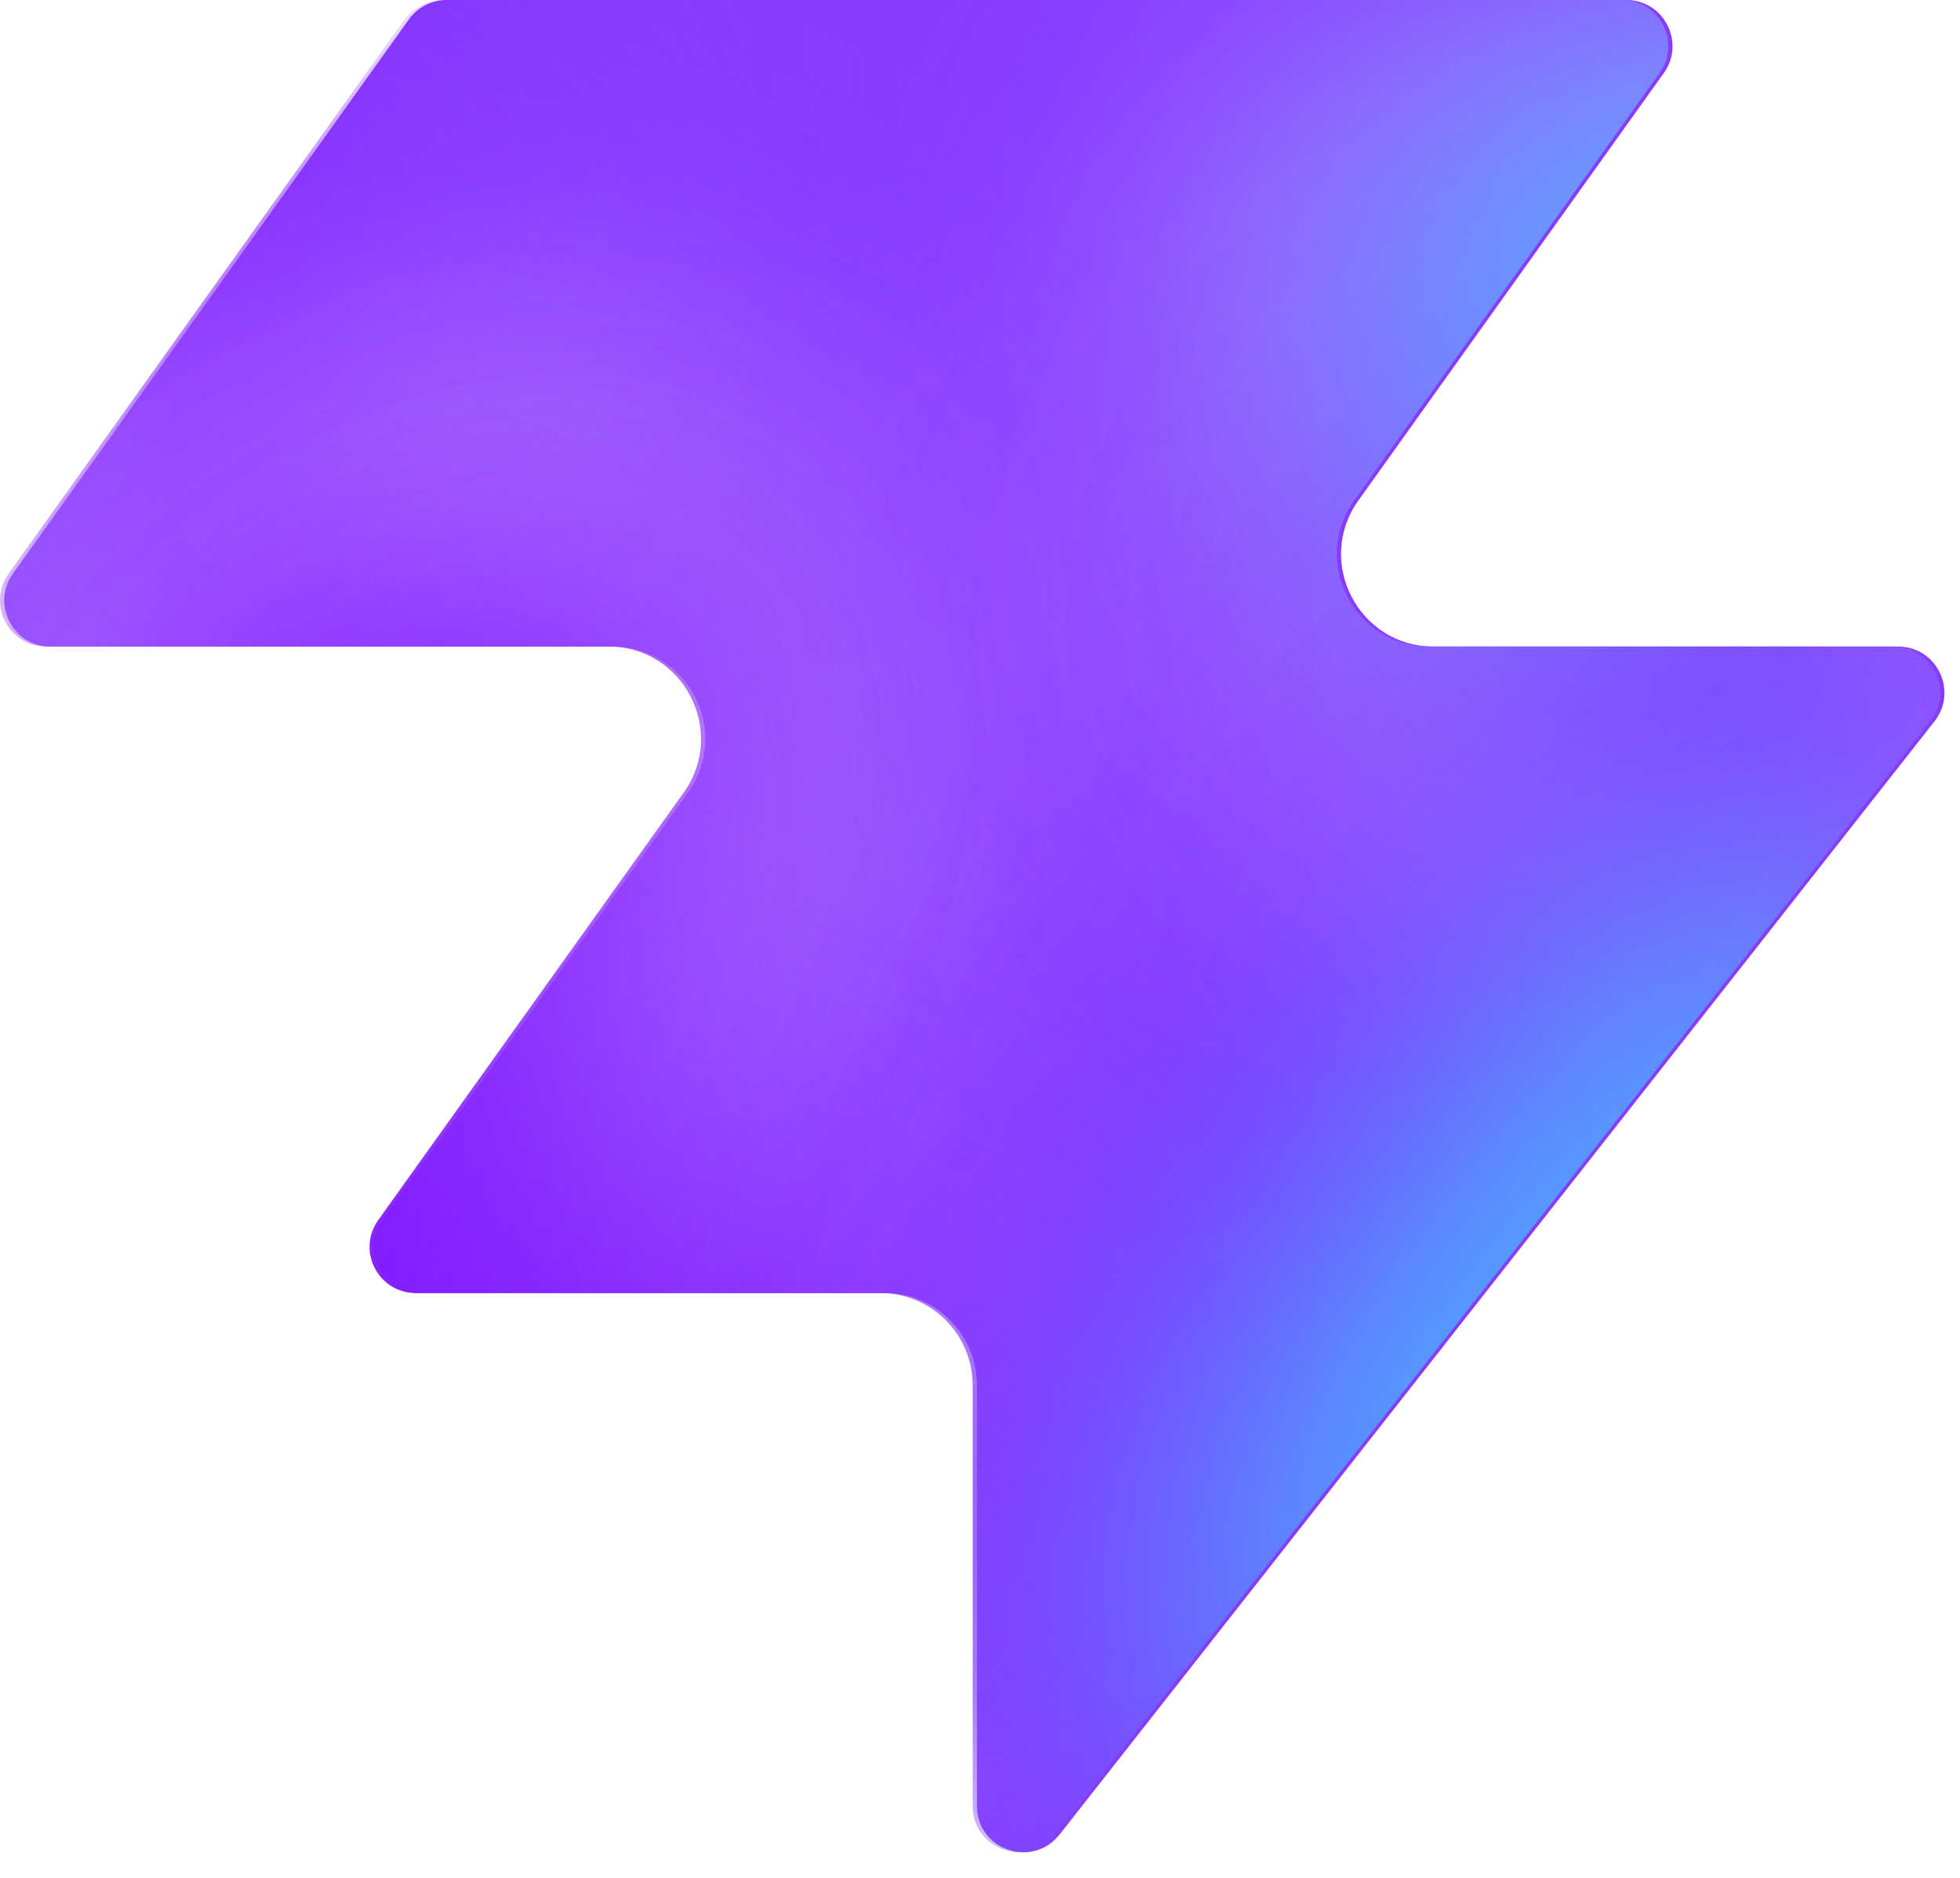
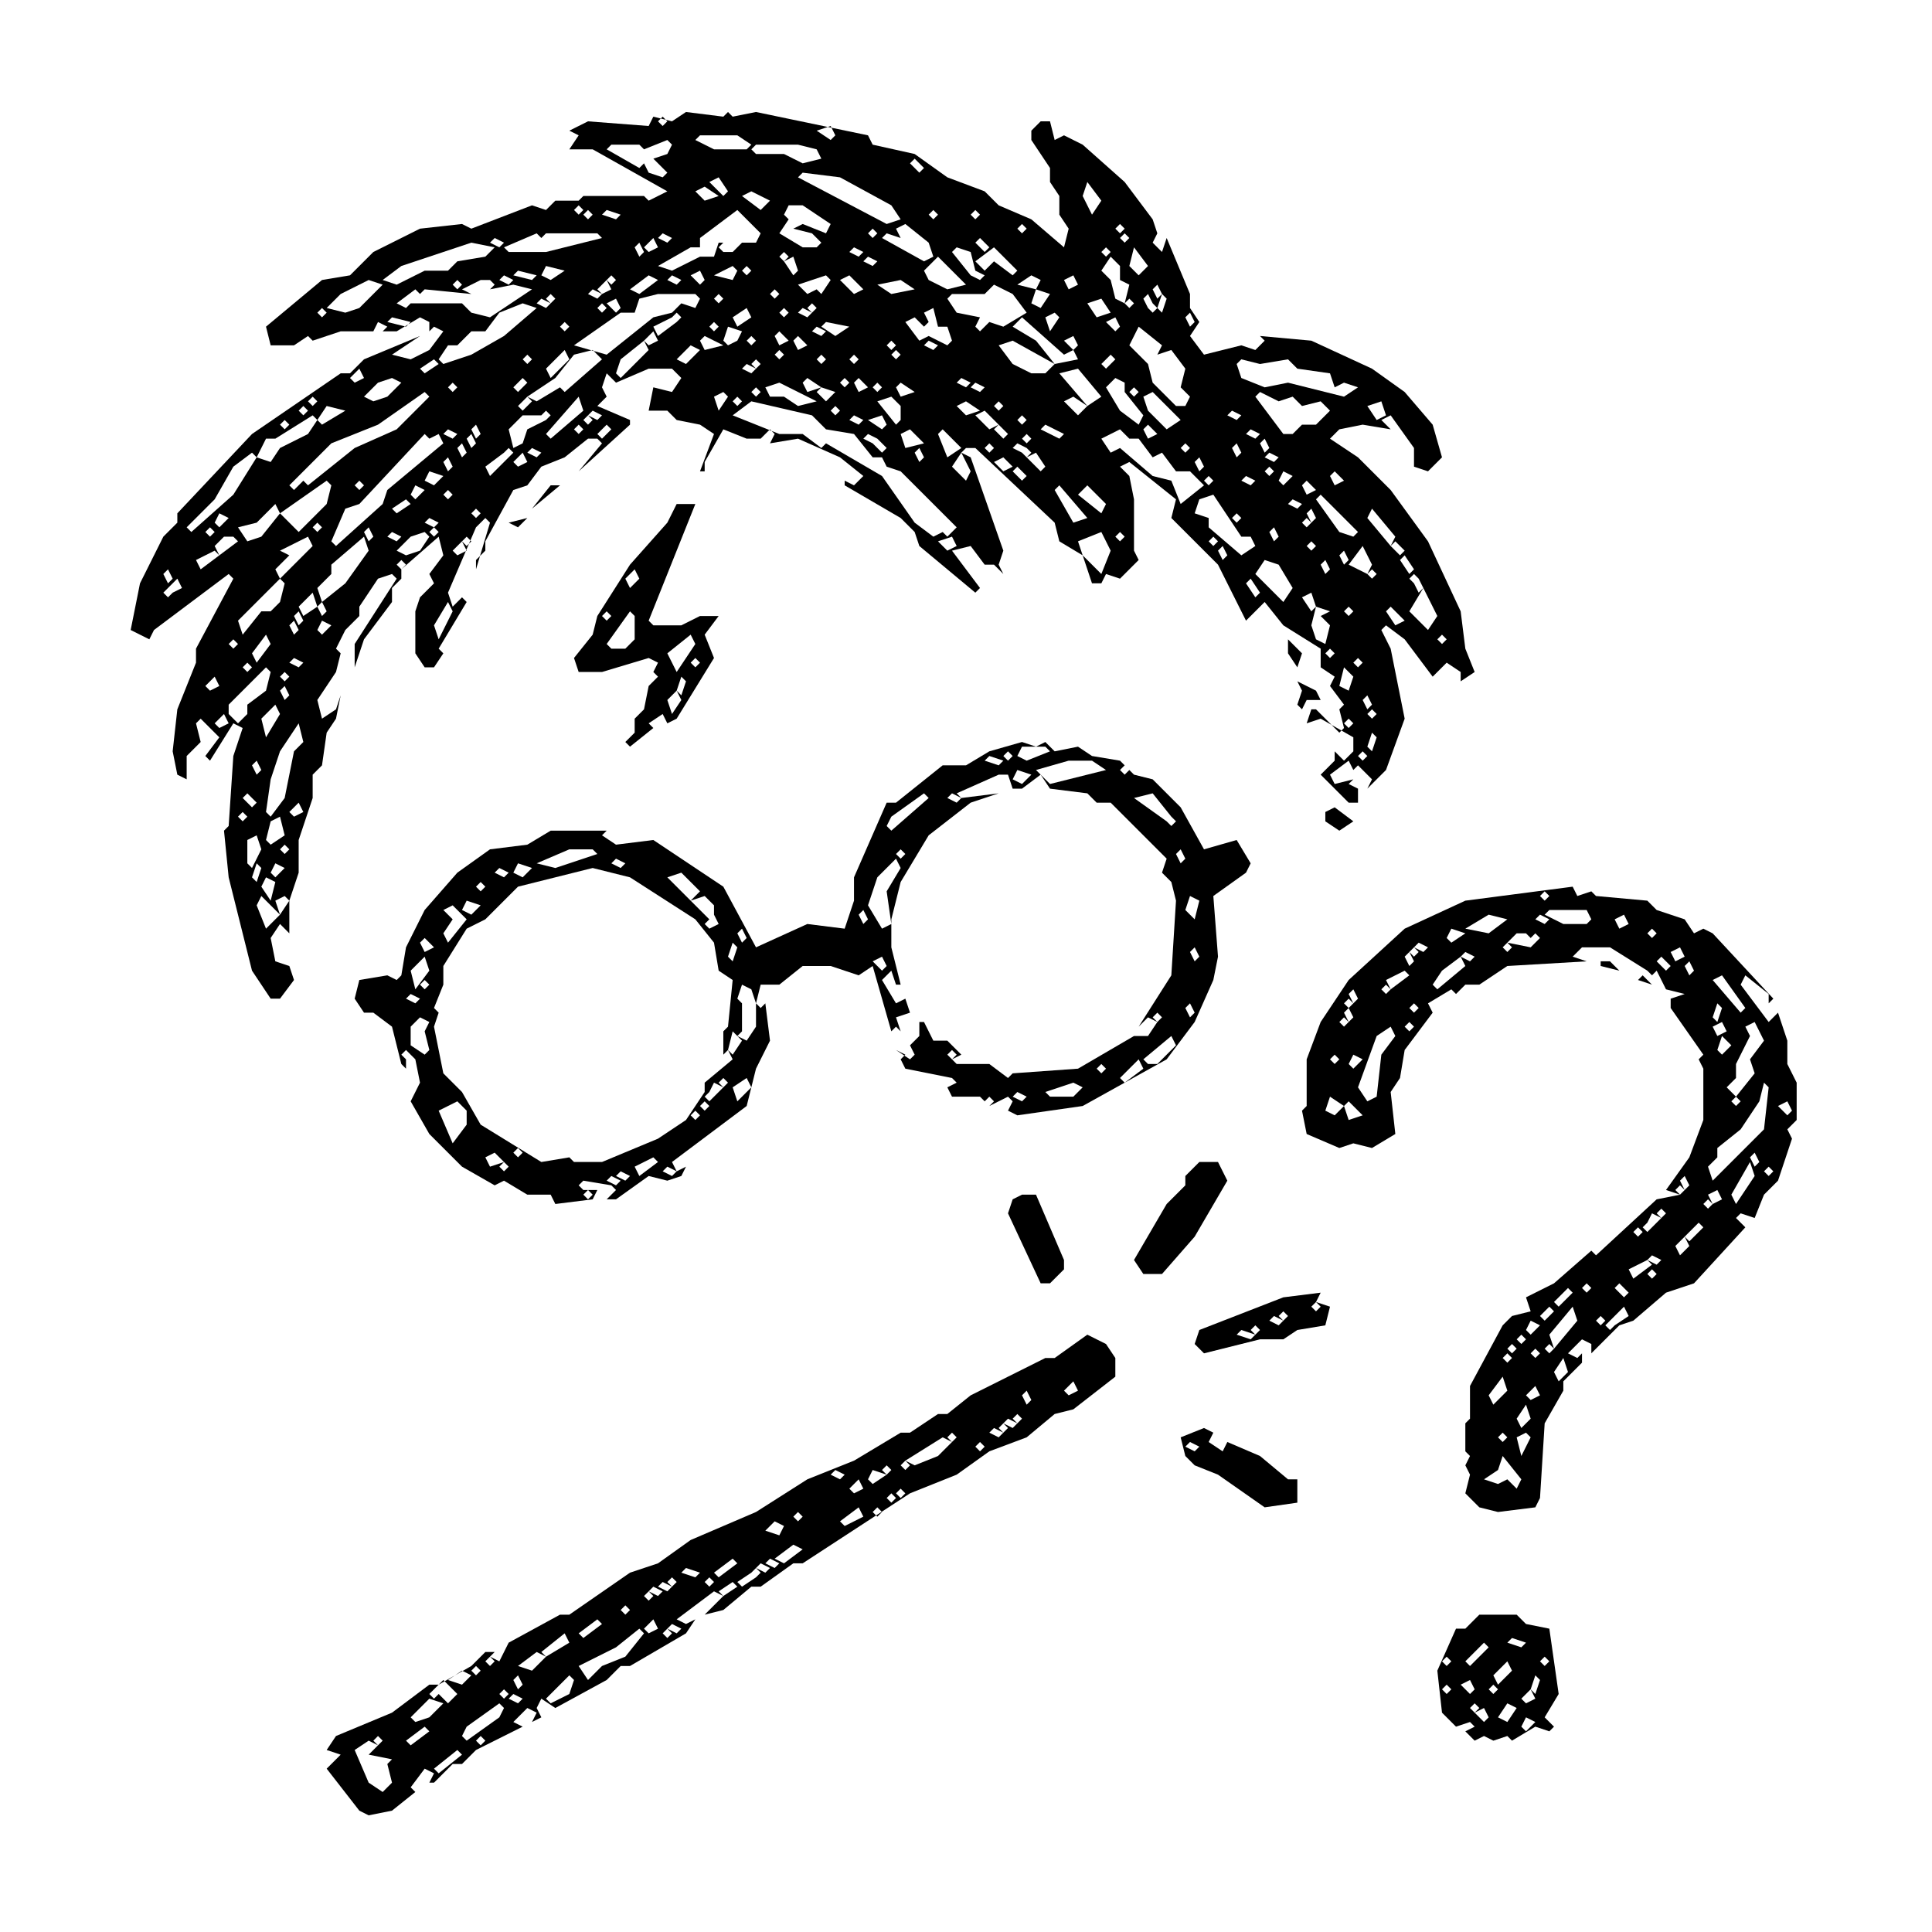
- <svg xmlns="http://www.w3.org/2000/svg" width="48" height="46" fill="none" viewBox="0 0 48 46">
-   <path fill="#863bff" d="M25.946 44.938c-.664.845-2.021.375-2.021-.698V33.937a2.26 2.26 0 0 0-2.262-2.262H10.287c-.92 0-1.456-1.04-.92-1.788l7.48-10.471c1.07-1.497 0-3.578-1.842-3.578H1.237c-.92 0-1.456-1.04-.92-1.788L10.013.474c.214-.297.556-.474.92-.474h28.894c.92 0 1.456 1.04.92 1.788l-7.48 10.471c-1.07 1.498 0 3.579 1.842 3.579h11.377c.943 0 1.473 1.088.89 1.83L25.947 44.94z" style="fill:#863bff;fill:color(display-p3 .525 .23 1);fill-opacity:1" />
-   <mask id="a" width="48" height="46" x="0" y="0" maskUnits="userSpaceOnUse" style="mask-type:alpha">
-     <path fill="#000" d="M25.842 44.938c-.664.844-2.021.375-2.021-.698V33.937a2.26 2.26 0 0 0-2.262-2.262H10.183c-.92 0-1.456-1.04-.92-1.788l7.48-10.471c1.07-1.498 0-3.579-1.842-3.579H1.133c-.92 0-1.456-1.04-.92-1.787L9.91.473c.214-.297.556-.474.92-.474h28.894c.92 0 1.456 1.04.92 1.788l-7.48 10.471c-1.07 1.498 0 3.578 1.842 3.578h11.377c.943 0 1.473 1.088.89 1.832L25.843 44.94z" style="fill:#000;fill-opacity:1" />
-   </mask>
-   <g mask="url(#a)">
-     <g filter="url(#b)">
-       <ellipse cx="5.508" cy="14.704" fill="#ede6ff" rx="5.508" ry="14.704" style="fill:#ede6ff;fill:color(display-p3 .927 .903 1);fill-opacity:1" transform="matrix(.00324 1 1 -.00324 -4.47 31.516)" />
-     </g>
-     <g filter="url(#c)">
-       <ellipse cx="10.399" cy="29.851" fill="#ede6ff" rx="10.399" ry="29.851" style="fill:#ede6ff;fill:color(display-p3 .927 .903 1);fill-opacity:1" transform="matrix(.00324 1 1 -.00324 -39.328 7.883)" />
-     </g>
-     <g filter="url(#d)">
-       <ellipse cx="5.508" cy="30.487" fill="#7e14ff" rx="5.508" ry="30.487" style="fill:#7e14ff;fill:color(display-p3 .492 .077 1);fill-opacity:1" transform="rotate(89.814 -25.913 -14.639)scale(1 -1)" />
-     </g>
-     <g filter="url(#e)">
-       <ellipse cx="5.508" cy="30.599" fill="#7e14ff" rx="5.508" ry="30.599" style="fill:#7e14ff;fill:color(display-p3 .492 .077 1);fill-opacity:1" transform="rotate(89.814 -32.644 -3.334)scale(1 -1)" />
-     </g>
-     <g filter="url(#f)">
-       <ellipse cx="5.508" cy="30.599" fill="#7e14ff" rx="5.508" ry="30.599" style="fill:#7e14ff;fill:color(display-p3 .492 .077 1);fill-opacity:1" transform="matrix(.00324 1 1 -.00324 -34.34 30.47)" />
-     </g>
-     <g filter="url(#g)">
-       <ellipse cx="14.072" cy="22.078" fill="#ede6ff" rx="14.072" ry="22.078" style="fill:#ede6ff;fill:color(display-p3 .927 .903 1);fill-opacity:1" transform="rotate(93.35 24.506 48.493)scale(-1 1)" />
-     </g>
-     <g filter="url(#h)">
-       <ellipse cx="3.47" cy="21.501" fill="#7e14ff" rx="3.47" ry="21.501" style="fill:#7e14ff;fill:color(display-p3 .492 .077 1);fill-opacity:1" transform="rotate(89.009 28.708 47.59)scale(-1 1)" />
-     </g>
-     <g filter="url(#i)">
-       <ellipse cx="3.47" cy="21.501" fill="#7e14ff" rx="3.47" ry="21.501" style="fill:#7e14ff;fill:color(display-p3 .492 .077 1);fill-opacity:1" transform="rotate(89.009 28.708 47.59)scale(-1 1)" />
-     </g>
-     <g filter="url(#j)">
-       <ellipse cx=".387" cy="8.972" fill="#7e14ff" rx="4.407" ry="29.108" style="fill:#7e14ff;fill:color(display-p3 .492 .077 1);fill-opacity:1" transform="rotate(39.51 .387 8.972)" />
-     </g>
-     <g filter="url(#k)">
-       <ellipse cx="47.523" cy="-6.092" fill="#7e14ff" rx="4.407" ry="29.108" style="fill:#7e14ff;fill:color(display-p3 .492 .077 1);fill-opacity:1" transform="rotate(37.892 47.523 -6.092)" />
-     </g>
-     <g filter="url(#l)">
-       <ellipse cx="41.412" cy="6.333" fill="#47bfff" rx="5.971" ry="9.665" style="fill:#47bfff;fill:color(display-p3 .28 .748 1);fill-opacity:1" transform="rotate(37.892 41.412 6.333)" />
-     </g>
-     <g filter="url(#m)">
-       <ellipse cx="-1.879" cy="38.332" fill="#7e14ff" rx="4.407" ry="29.108" style="fill:#7e14ff;fill:color(display-p3 .492 .077 1);fill-opacity:1" transform="rotate(37.892 -1.88 38.332)" />
-     </g>
-     <g filter="url(#n)">
-       <ellipse cx="-1.879" cy="38.332" fill="#7e14ff" rx="4.407" ry="29.108" style="fill:#7e14ff;fill:color(display-p3 .492 .077 1);fill-opacity:1" transform="rotate(37.892 -1.88 38.332)" />
-     </g>
-     <g filter="url(#o)">
-       <ellipse cx="35.651" cy="29.907" fill="#7e14ff" rx="4.407" ry="29.108" style="fill:#7e14ff;fill:color(display-p3 .492 .077 1);fill-opacity:1" transform="rotate(37.892 35.651 29.907)" />
-     </g>
-     <g filter="url(#p)">
-       <ellipse cx="38.418" cy="32.4" fill="#47bfff" rx="5.971" ry="15.297" style="fill:#47bfff;fill:color(display-p3 .28 .748 1);fill-opacity:1" transform="rotate(37.892 38.418 32.4)" />
-     </g>
-   </g>
-   <defs>
-     <filter id="b" width="60.045" height="41.654" x="-19.77" y="16.149" color-interpolation-filters="sRGB" filterUnits="userSpaceOnUse">
-       <feFlood flood-opacity="0" result="BackgroundImageFix" />
-       <feBlend in="SourceGraphic" in2="BackgroundImageFix" result="shape" />
-       <feGaussianBlur result="effect1_foregroundBlur_2002_17158" stdDeviation="7.659" />
-     </filter>
-     <filter id="c" width="90.34" height="51.437" x="-54.613" y="-7.533" color-interpolation-filters="sRGB" filterUnits="userSpaceOnUse">
-       <feFlood flood-opacity="0" result="BackgroundImageFix" />
-       <feBlend in="SourceGraphic" in2="BackgroundImageFix" result="shape" />
-       <feGaussianBlur result="effect1_foregroundBlur_2002_17158" stdDeviation="7.659" />
-     </filter>
-     <filter id="d" width="79.355" height="29.4" x="-49.64" y="2.03" color-interpolation-filters="sRGB" filterUnits="userSpaceOnUse">
-       <feFlood flood-opacity="0" result="BackgroundImageFix" />
-       <feBlend in="SourceGraphic" in2="BackgroundImageFix" result="shape" />
-       <feGaussianBlur result="effect1_foregroundBlur_2002_17158" stdDeviation="4.596" />
-     </filter>
-     <filter id="e" width="79.579" height="29.4" x="-45.045" y="20.029" color-interpolation-filters="sRGB" filterUnits="userSpaceOnUse">
-       <feFlood flood-opacity="0" result="BackgroundImageFix" />
-       <feBlend in="SourceGraphic" in2="BackgroundImageFix" result="shape" />
-       <feGaussianBlur result="effect1_foregroundBlur_2002_17158" stdDeviation="4.596" />
-     </filter>
-     <filter id="f" width="79.579" height="29.4" x="-43.513" y="21.178" color-interpolation-filters="sRGB" filterUnits="userSpaceOnUse">
-       <feFlood flood-opacity="0" result="BackgroundImageFix" />
-       <feBlend in="SourceGraphic" in2="BackgroundImageFix" result="shape" />
-       <feGaussianBlur result="effect1_foregroundBlur_2002_17158" stdDeviation="4.596" />
-     </filter>
-     <filter id="g" width="74.749" height="58.852" x="15.756" y="-17.901" color-interpolation-filters="sRGB" filterUnits="userSpaceOnUse">
-       <feFlood flood-opacity="0" result="BackgroundImageFix" />
-       <feBlend in="SourceGraphic" in2="BackgroundImageFix" result="shape" />
-       <feGaussianBlur result="effect1_foregroundBlur_2002_17158" stdDeviation="7.659" />
-     </filter>
-     <filter id="h" width="61.377" height="25.362" x="23.548" y="2.284" color-interpolation-filters="sRGB" filterUnits="userSpaceOnUse">
-       <feFlood flood-opacity="0" result="BackgroundImageFix" />
-       <feBlend in="SourceGraphic" in2="BackgroundImageFix" result="shape" />
-       <feGaussianBlur result="effect1_foregroundBlur_2002_17158" stdDeviation="4.596" />
-     </filter>
-     <filter id="i" width="61.377" height="25.362" x="23.548" y="2.284" color-interpolation-filters="sRGB" filterUnits="userSpaceOnUse">
-       <feFlood flood-opacity="0" result="BackgroundImageFix" />
-       <feBlend in="SourceGraphic" in2="BackgroundImageFix" result="shape" />
-       <feGaussianBlur result="effect1_foregroundBlur_2002_17158" stdDeviation="4.596" />
-     </filter>
-     <filter id="j" width="56.045" height="63.649" x="-27.636" y="-22.853" color-interpolation-filters="sRGB" filterUnits="userSpaceOnUse">
-       <feFlood flood-opacity="0" result="BackgroundImageFix" />
-       <feBlend in="SourceGraphic" in2="BackgroundImageFix" result="shape" />
-       <feGaussianBlur result="effect1_foregroundBlur_2002_17158" stdDeviation="4.596" />
-     </filter>
-     <filter id="k" width="54.814" height="64.646" x="20.116" y="-38.415" color-interpolation-filters="sRGB" filterUnits="userSpaceOnUse">
-       <feFlood flood-opacity="0" result="BackgroundImageFix" />
-       <feBlend in="SourceGraphic" in2="BackgroundImageFix" result="shape" />
-       <feGaussianBlur result="effect1_foregroundBlur_2002_17158" stdDeviation="4.596" />
-     </filter>
-     <filter id="l" width="33.541" height="35.313" x="24.641" y="-11.323" color-interpolation-filters="sRGB" filterUnits="userSpaceOnUse">
-       <feFlood flood-opacity="0" result="BackgroundImageFix" />
-       <feBlend in="SourceGraphic" in2="BackgroundImageFix" result="shape" />
-       <feGaussianBlur result="effect1_foregroundBlur_2002_17158" stdDeviation="4.596" />
-     </filter>
-     <filter id="m" width="54.814" height="64.646" x="-29.286" y="6.009" color-interpolation-filters="sRGB" filterUnits="userSpaceOnUse">
-       <feFlood flood-opacity="0" result="BackgroundImageFix" />
-       <feBlend in="SourceGraphic" in2="BackgroundImageFix" result="shape" />
-       <feGaussianBlur result="effect1_foregroundBlur_2002_17158" stdDeviation="4.596" />
-     </filter>
-     <filter id="n" width="54.814" height="64.646" x="-29.286" y="6.009" color-interpolation-filters="sRGB" filterUnits="userSpaceOnUse">
-       <feFlood flood-opacity="0" result="BackgroundImageFix" />
-       <feBlend in="SourceGraphic" in2="BackgroundImageFix" result="shape" />
-       <feGaussianBlur result="effect1_foregroundBlur_2002_17158" stdDeviation="4.596" />
-     </filter>
-     <filter id="o" width="54.814" height="64.646" x="8.244" y="-2.416" color-interpolation-filters="sRGB" filterUnits="userSpaceOnUse">
-       <feFlood flood-opacity="0" result="BackgroundImageFix" />
-       <feBlend in="SourceGraphic" in2="BackgroundImageFix" result="shape" />
-       <feGaussianBlur result="effect1_foregroundBlur_2002_17158" stdDeviation="4.596" />
-     </filter>
-     <filter id="p" width="39.409" height="43.623" x="18.713" y="10.588" color-interpolation-filters="sRGB" filterUnits="userSpaceOnUse">
-       <feFlood flood-opacity="0" result="BackgroundImageFix" />
-       <feBlend in="SourceGraphic" in2="BackgroundImageFix" result="shape" />
-       <feGaussianBlur result="effect1_foregroundBlur_2002_17158" stdDeviation="4.596" />
-     </filter>
-   </defs>
+ <svg xmlns="http://www.w3.org/2000/svg" viewBox="0 0 406 414" width="512" height="512">
+   <path fill="currentColor" fill-rule="evenodd" d="M 308 349 304 358 305 367 308 370 311 369 312 370 310 371 312 373 314 372 316 373 319 372 320 373 325 370 328 371 329 370 327 368 330 363 328 349 323 348 321 346 313 346 310 349 Z M 322 370 323 368 325 369 323 371 Z M 312 367 314 366 315 368 314 369 Z M 317 368 319 365 321 366 319 369 Z M 311 366 312 365 313 366 312 367 Z M 324 362 325 364 323 365 322 364 Z M 315 362 316 361 317 362 316 363 Z M 305 362 306 361 307 362 306 363 Z M 309 361 311 360 312 362 311 363 Z M 325 359 326 360 325 363 324 362 Z M 319 356 320 358 317 361 316 359 Z M 326 356 327 355 328 356 327 357 Z M 310 356 311 355 312 356 311 357 Z M 305 356 306 355 307 356 306 357 Z M 311 355 312 354 313 355 312 356 Z M 312 354 313 353 314 354 313 355 Z M 313 353 314 352 315 353 314 354 Z M 319 352 320 351 323 352 322 353 Z M 249 308 250 312 252 314 257 316 267 323 274 322 274 317 272 317 266 312 259 309 258 311 255 309 256 307 254 306 Z M 250 310 251 309 253 310 252 311 Z M 235 291 233 288 229 286 222 291 220 291 204 299 199 303 197 303 191 307 189 307 179 313 169 317 158 324 144 330 137 335 131 337 118 346 116 346 105 352 103 356 101 355 102 354 100 354 97 357 90 361 88 361 80 367 68 372 66 375 69 376 66 379 73 388 75 389 80 388 85 384 84 383 87 379 89 380 88 382 89 382 93 378 95 378 98 375 108 370 106 369 109 366 111 367 110 369 112 368 111 366 112 364 115 366 126 360 129 357 131 357 143 350 145 347 143 348 141 347 149 341 151 342 147 346 151 345 157 340 159 340 166 335 168 335 191 320 201 316 208 311 216 308 222 303 226 302 235 295 Z M 94 375 95 376 90 380 89 379 Z M 75 373 77 374 75 376 80 377 79 378 80 382 78 384 75 382 72 375 Z M 98 373 99 372 100 373 99 374 Z M 76 373 77 372 78 373 77 374 Z M 87 370 88 371 84 374 83 373 Z M 103 365 104 366 103 368 96 373 95 372 96 370 Z M 91 365 88 368 85 369 84 368 88 364 Z M 105 364 106 363 108 364 107 365 Z M 103 363 104 362 105 363 104 364 Z M 88 363 89 362 90 363 89 364 Z M 91 360 94 363 92 365 89 362 Z M 118 359 119 360 118 363 114 365 113 364 Z M 106 360 107 359 108 361 107 362 Z M 92 360 95 358 97 359 95 361 Z M 97 358 98 357 99 358 98 359 Z M 100 356 101 355 102 356 101 357 Z M 113 355 110 358 107 357 111 354 Z M 117 350 118 352 113 355 112 354 Z M 138 350 139 349 140 350 139 351 Z M 134 350 130 355 125 357 122 360 120 357 128 353 133 349 Z M 139 349 140 348 142 349 141 350 Z M 136 347 137 349 135 350 134 349 Z M 124 347 125 348 121 351 120 350 Z M 129 345 130 344 131 345 130 346 Z M 134 342 135 341 136 342 135 343 Z M 135 341 136 340 138 341 137 342 Z M 153 339 154 340 151 342 150 341 Z M 137 340 138 339 140 340 139 341 Z M 147 339 148 338 149 339 148 340 Z M 139 339 140 338 141 339 140 340 Z M 157 337 158 338 155 340 154 339 Z M 157 337 158 336 159 337 158 338 Z M 142 337 143 336 146 337 145 338 Z M 158 336 159 335 161 336 160 337 Z M 160 335 161 334 163 335 162 336 Z M 153 334 154 335 150 338 149 337 Z M 168 332 164 335 162 334 166 331 Z M 160 328 162 326 164 327 163 329 Z M 166 325 167 324 168 325 167 326 Z M 183 324 184 323 185 324 184 325 Z M 180 323 181 325 177 327 176 326 Z M 186 321 187 320 188 321 187 322 Z M 188 320 189 319 190 320 189 321 Z M 180 317 181 319 179 320 178 319 Z M 182 317 183 315 186 316 183 318 Z M 174 316 175 315 177 316 176 317 Z M 185 315 186 314 187 315 186 316 Z M 189 314 190 313 191 314 190 315 Z M 205 310 206 309 207 310 206 311 Z M 200 309 197 312 192 314 190 313 198 308 Z M 199 308 200 307 201 308 200 309 Z M 208 307 209 306 211 307 210 308 Z M 210 306 211 305 212 306 211 307 Z M 211 305 212 304 214 305 213 306 Z M 213 304 214 303 215 304 214 305 Z M 215 299 216 298 217 300 216 301 Z M 226 296 227 298 225 299 224 298 Z M 281 280 278 279 279 277 271 278 253 285 252 288 254 290 266 287 271 287 274 285 280 284 Z M 261 286 262 285 265 286 264 287 Z M 264 285 265 284 266 285 265 286 Z M 268 283 269 282 271 283 270 284 Z M 270 282 271 281 272 282 271 283 Z M 277 280 278 279 279 280 278 281 Z M 215 256 213 257 212 260 219 275 221 275 224 272 224 270 218 256 Z M 257 249 253 249 250 252 250 254 246 258 239 270 241 273 245 273 252 265 259 253 Z M 339 206 339 207 343 208 341 206 Z M 333 190 310 193 297 199 285 210 279 219 276 227 276 237 275 238 276 243 283 246 286 245 290 246 295 243 294 234 296 231 297 225 303 217 302 215 307 212 308 213 310 211 313 211 319 207 336 206 333 205 335 203 341 203 349 208 347 210 350 211 349 210 351 208 353 212 357 213 354 214 354 216 361 226 360 227 361 229 361 240 358 248 353 255 356 256 351 257 338 269 337 268 329 275 323 278 324 281 320 282 318 284 311 297 311 304 310 305 310 311 311 312 310 314 311 316 310 320 313 323 317 324 325 323 326 321 327 305 331 298 331 296 335 292 335 290 334 291 332 290 335 287 337 288 337 290 343 284 346 283 353 277 359 275 370 263 368 261 369 260 372 261 374 256 377 253 380 244 379 242 381 240 381 232 379 228 379 223 377 217 375 219 369 211 370 209 375 213 375 215 376 214 363 200 361 199 359 200 357 197 351 195 349 193 338 192 337 191 334 192 Z M 318 312 322 317 321 319 319 317 317 318 314 317 317 315 Z M 323 307 324 308 322 312 321 308 Z M 317 308 318 307 319 308 318 309 Z M 323 301 324 304 322 306 321 304 Z M 325 297 326 299 324 300 323 299 Z M 318 295 319 298 316 301 315 299 Z M 331 291 332 294 330 296 329 294 Z M 318 291 319 290 320 291 319 292 Z M 324 290 325 289 326 290 325 291 Z M 327 289 328 288 329 289 328 290 Z M 319 289 320 288 321 289 320 290 Z M 321 287 322 286 323 287 322 288 Z M 340 284 341 283 342 284 341 285 Z M 323 285 324 283 326 284 324 286 Z M 338 283 339 282 340 283 339 284 Z M 326 282 327 281 328 282 327 283 Z M 344 280 345 282 342 284 341 283 Z M 333 280 334 283 329 289 328 286 Z M 327 281 328 280 329 281 328 282 Z M 329 279 330 278 331 279 330 280 Z M 330 278 331 277 332 278 331 279 Z M 343 277 344 276 345 277 344 278 Z M 331 277 332 276 333 277 332 278 Z M 342 276 343 275 344 276 343 277 Z M 335 276 336 275 337 276 336 277 Z M 349 273 350 272 351 273 350 274 Z M 349 270 350 271 346 274 345 272 Z M 349 270 350 269 352 270 351 271 Z M 357 265 358 267 356 269 355 267 Z M 357 265 358 264 359 265 358 266 Z M 358 264 359 263 360 264 359 265 Z M 346 264 347 263 348 264 347 265 Z M 359 263 360 262 361 263 360 264 Z M 348 263 349 262 350 263 349 264 Z M 349 262 350 260 352 261 350 263 Z M 351 260 352 259 353 260 352 261 Z M 361 258 362 257 363 258 362 259 Z M 362 256 364 255 365 257 363 258 Z M 355 255 356 254 357 255 356 256 Z M 356 253 357 252 358 254 357 255 Z M 374 251 375 250 376 251 375 252 Z M 371 249 372 252 368 258 367 256 Z M 371 248 372 247 373 249 372 250 Z M 377 237 379 236 380 238 379 239 Z M 284 237 285 236 288 239 285 240 Z M 367 236 368 235 369 236 368 237 Z M 280 238 281 235 284 237 282 239 Z M 374 232 375 233 374 242 363 253 362 250 364 248 364 246 369 242 373 236 Z M 285 228 286 226 288 227 286 229 Z M 281 227 282 226 283 227 282 228 Z M 364 225 365 222 367 224 365 226 Z M 294 220 295 222 292 226 291 235 289 236 287 233 291 222 Z M 372 219 374 223 371 227 372 230 368 235 366 233 368 231 368 228 371 222 370 220 Z M 363 220 365 219 366 221 364 222 Z M 297 220 298 219 299 220 298 221 Z M 283 219 284 218 285 219 284 220 Z M 284 217 285 216 286 218 285 219 Z M 364 215 365 216 364 219 363 218 Z M 298 216 299 215 300 216 299 217 Z M 284 215 285 214 286 215 285 216 Z M 285 213 286 212 287 214 286 215 Z M 292 212 293 211 294 212 293 213 Z M 363 210 365 209 370 216 369 217 Z M 348 209 349 208 350 209 349 210 Z M 297 208 298 209 294 212 293 210 Z M 357 207 358 206 359 208 358 209 Z M 352 207 353 206 354 207 353 208 Z M 351 206 352 205 353 206 352 207 Z M 309 205 310 207 304 212 303 211 305 208 Z M 309 205 310 204 312 205 311 206 Z M 297 205 298 204 299 206 298 207 Z M 354 204 356 203 357 205 355 206 Z M 298 204 299 203 300 204 299 205 Z M 318 203 319 202 320 203 319 204 Z M 299 203 300 202 302 203 301 204 Z M 324 201 325 200 326 201 325 202 Z M 319 202 321 200 323 200 325 202 324 203 Z M 349 200 350 199 351 200 350 201 Z M 306 201 307 199 310 200 307 202 Z M 342 197 344 196 345 198 343 199 Z M 325 197 326 196 328 197 327 198 Z M 310 199 315 196 319 197 315 200 Z M 327 196 328 195 336 195 337 197 336 198 331 198 Z M 326 192 327 191 328 192 327 193 Z M 282 173 280 174 280 176 283 178 286 176 Z M 264 185 261 180 254 182 249 173 243 167 239 166 236 163 230 162 227 160 222 161 220 159 218 160 215 159 208 161 203 164 198 164 188 172 186 172 179 188 179 193 177 199 169 198 158 203 151 190 136 180 128 181 125 179 126 178 114 178 109 181 101 182 94 187 87 195 83 203 82 209 81 210 79 209 73 210 72 214 74 217 76 217 80 220 82 228 83 229 83 227 84 226 85 227 86 232 84 236 88 243 95 250 102 254 104 253 109 256 114 256 115 258 123 257 124 255 121 255 120 254 121 253 127 254 128 255 126 257 128 257 135 252 139 253 142 252 143 250 141 251 140 249 156 237 158 229 161 223 160 215 159 216 158 215 159 211 163 211 168 207 174 207 180 209 183 207 187 221 188 220 189 221 188 218 191 217 190 214 188 215 185 210 187 208 188 211 189 211 187 203 187 197 189 189 195 179 204 172 210 170 202 171 201 170 210 166 212 166 213 169 215 169 219 166 221 169 229 170 231 172 234 172 246 184 245 187 247 189 248 193 247 209 240 220 242 218 244 219 242 222 239 222 227 229 213 230 212 231 208 228 201 228 200 227 202 226 199 223 196 223 194 219 193 219 193 222 191 224 192 226 191 227 188 225 190 226 189 227 190 229 200 231 201 232 199 233 200 235 206 235 208 237 212 235 213 236 212 238 214 239 228 237 246 227 252 219 256 210 257 205 256 192 263 187 Z M 121 256 122 255 123 256 122 257 Z M 126 253 127 252 129 253 128 254 Z M 128 252 129 251 131 252 130 253 Z M 138 251 139 250 141 251 140 252 Z M 103 250 104 249 105 250 104 251 Z M 136 248 137 249 133 252 132 250 Z M 100 248 102 247 104 249 101 250 Z M 106 247 107 246 108 247 107 248 Z M 144 239 145 238 146 239 145 240 Z M 146 237 147 236 148 237 147 238 Z M 94 236 96 238 96 241 93 245 90 238 Z M 207 236 208 235 209 236 208 237 Z M 213 235 214 234 216 235 215 236 Z M 147 235 148 234 149 235 148 236 Z M 228 233 226 235 221 235 220 234 226 232 Z M 148 234 149 232 151 233 149 235 Z M 156 231 157 233 154 236 153 233 Z M 150 232 151 231 152 232 151 233 Z M 231 229 232 228 233 229 232 230 Z M 240 227 241 229 237 232 236 231 Z M 199 226 200 225 201 226 200 227 Z M 82 226 83 225 84 226 83 227 Z M 247 222 248 224 244 228 242 228 241 227 Z M 153 221 155 223 153 226 152 225 Z M 86 218 88 219 87 221 88 225 87 226 84 224 84 220 Z M 243 218 244 217 245 218 244 219 Z M 250 216 251 215 252 217 251 218 Z M 83 214 84 213 86 214 85 215 Z M 155 211 157 212 158 215 158 220 156 223 154 222 155 221 155 215 154 214 Z M 86 211 87 210 88 211 87 212 Z M 183 206 185 205 186 207 185 208 Z M 87 205 88 208 85 212 84 208 Z M 251 204 252 203 253 205 252 206 Z M 153 202 154 203 153 206 152 205 Z M 86 202 87 201 89 203 87 204 Z M 154 200 155 199 156 201 155 202 Z M 149 196 150 198 148 199 147 198 Z M 180 196 181 195 182 197 181 198 Z M 93 194 96 197 92 202 91 200 93 197 91 195 Z M 95 195 96 193 99 194 97 196 Z M 251 192 253 193 252 197 250 195 Z M 144 193 147 192 149 194 149 196 148 197 Z M 98 190 99 189 100 190 99 191 Z M 139 188 142 187 146 191 144 193 Z M 123 186 131 188 145 197 149 202 150 208 153 210 152 220 151 221 151 226 152 225 153 227 147 232 147 234 143 240 137 244 125 249 119 249 118 248 112 249 99 241 95 234 91 230 89 220 90 217 89 216 91 211 91 207 96 199 100 197 107 190 Z M 102 187 103 186 105 187 104 188 Z M 106 187 107 185 110 186 108 188 Z M 188 184 189 186 186 191 187 198 185 199 182 194 184 188 Z M 127 185 128 184 130 185 129 186 Z M 248 183 249 182 250 184 249 185 Z M 188 183 189 182 190 183 189 184 Z M 111 185 118 182 123 182 124 183 115 186 Z M 246 176 247 175 248 176 247 177 Z M 239 171 243 170 247 175 246 176 Z M 199 171 200 170 202 171 201 172 Z M 194 170 195 171 187 178 186 177 187 175 Z M 213 167 214 165 217 166 215 168 Z M 236 165 237 164 238 165 237 166 Z M 218 165 225 163 230 163 233 165 221 168 Z M 207 163 208 162 211 163 210 164 Z M 211 162 212 161 213 162 212 163 Z M 214 162 215 160 220 160 221 161 216 163 Z M 274 146 275 148 274 151 275 152 276 150 279 150 278 148 Z M 272 137 272 140 274 143 275 140 Z M 109 111 105 112 107 113 104 116 Z M 145 108 141 108 139 112 131 121 124 132 123 136 119 141 120 144 125 144 135 141 137 142 136 144 137 145 135 147 134 152 132 154 132 157 130 159 131 160 136 156 135 155 138 153 139 155 141 154 149 141 147 136 150 132 146 132 142 134 136 134 135 133 Z M 141 148 142 150 140 153 139 150 Z M 142 145 143 146 142 149 141 148 Z M 144 142 145 141 146 142 145 143 Z M 144 136 145 138 141 144 139 140 Z M 131 131 132 132 132 137 130 139 127 139 126 138 Z M 125 132 126 131 127 132 126 133 Z M 132 122 133 124 131 126 130 124 Z M 116 104 114 104 110 109 Z M 303 91 297 84 290 79 277 73 266 72 267 73 265 75 262 74 254 76 251 72 253 69 251 66 251 63 246 51 245 54 243 52 244 50 243 47 237 39 228 31 224 29 222 30 221 26 219 26 217 28 217 30 221 36 221 39 223 42 223 46 225 49 224 53 217 47 210 44 207 41 199 38 192 33 183 31 182 29 158 24 153 25 152 24 151 25 143 24 140 26 136 25 135 27 122 26 118 28 120 29 118 32 123 32 139 41 135 43 134 42 121 42 120 43 115 43 113 45 110 44 97 49 95 48 86 49 76 54 71 59 65 60 53 70 54 74 59 74 62 72 63 73 69 71 76 71 77 69 79 70 78 71 81 71 86 68 88 69 88 71 89 70 91 71 88 75 84 77 80 76 86 72 74 77 71 80 69 80 50 93 34 110 34 112 31 115 26 125 24 135 28 137 29 135 45 123 46 124 38 139 38 142 34 152 33 161 34 166 36 167 36 162 39 159 38 155 39 154 43 158 40 162 41 163 46 155 48 156 46 162 45 177 44 178 45 188 50 208 54 214 56 214 59 210 58 207 55 206 54 201 56 198 58 200 58 193 60 187 60 180 63 171 63 166 65 164 66 157 68 154 69 149 68 152 65 154 64 150 68 144 69 140 68 139 70 135 73 132 73 130 77 124 80 123 81 124 72 138 72 143 74 137 80 129 80 126 82 124 82 122 90 115 91 119 88 123 89 125 86 128 85 131 85 140 87 143 89 143 91 140 90 139 96 129 95 128 93 130 92 127 98 113 100 111 101 112 98 122 98 120 100 118 100 116 106 105 109 104 112 100 117 98 122 94 124 94 125 95 120 101 131 91 131 90 124 87 126 85 125 83 126 80 128 82 135 79 140 79 142 81 140 84 136 83 135 88 139 88 141 90 146 91 149 93 146 101 147 101 147 99 151 92 156 94 159 94 161 92 162 93 161 95 167 94 176 98 181 102 179 104 177 103 177 104 189 111 192 114 193 117 205 127 206 126 200 118 204 117 207 121 209 121 211 123 210 121 211 118 204 98 202 97 203 96 205 96 222 112 223 116 228 119 230 125 232 125 233 123 236 124 240 120 239 118 239 107 238 102 236 100 238 99 248 107 247 111 257 121 263 133 267 129 271 134 279 139 279 143 282 145 281 147 284 151 283 152 284 156 283 157 278 152 277 152 276 155 279 154 286 158 286 161 284 163 282 161 282 163 279 166 285 172 287 172 287 169 285 168 286 167 282 168 281 166 285 163 286 165 287 164 290 167 289 169 293 165 297 154 294 139 292 135 293 134 297 137 303 145 306 142 309 144 309 146 312 144 310 139 309 131 302 116 294 105 287 98 281 94 283 92 288 91 294 92 292 90 294 89 299 96 299 100 302 101 305 98 Z M 57 192 58 193 56 196 55 193 Z M 52 192 56 196 53 199 51 194 Z M 53 188 55 189 54 193 52 190 Z M 54 187 55 185 57 186 55 188 Z M 51 185 52 186 51 189 50 188 Z M 56 182 57 181 58 182 57 183 Z M 51 179 52 182 50 186 49 185 49 180 Z M 56 175 57 179 54 181 53 180 54 176 Z M 47 175 48 174 49 175 48 176 Z M 60 172 61 174 59 175 58 174 Z M 49 172 50 171 51 172 50 173 Z M 48 171 49 170 50 171 49 172 Z M 50 164 51 163 52 165 51 166 Z M 287 162 288 161 289 162 288 163 Z M 290 157 291 158 290 161 289 160 Z M 60 155 61 159 59 161 57 171 54 175 53 174 54 167 56 161 Z M 284 155 285 154 286 155 285 156 Z M 44 153 45 155 43 156 42 155 Z M 289 153 290 152 291 153 290 154 Z M 55 151 56 153 53 158 52 154 Z M 288 150 289 149 290 151 289 152 Z M 56 148 57 147 58 149 57 150 Z M 42 145 43 147 41 148 40 147 Z M 56 145 57 144 58 145 57 146 Z M 284 143 286 145 285 148 283 147 Z M 53 143 54 144 53 148 49 151 49 153 47 155 45 153 45 151 Z M 48 143 49 142 50 143 49 144 Z M 286 142 287 141 288 142 287 143 Z M 58 142 59 141 61 142 60 143 Z M 280 140 281 139 282 140 281 141 Z M 45 138 46 137 47 138 46 139 Z M 304 137 305 136 306 137 305 138 Z M 53 136 54 138 51 142 50 140 Z M 64 135 65 133 67 134 65 136 Z M 58 134 59 133 60 135 59 136 Z M 59 132 60 131 61 133 60 134 Z M 293 131 294 130 297 133 295 134 Z M 284 131 285 130 286 131 285 132 Z M 278 130 281 131 279 132 281 134 280 138 278 137 277 134 Z M 92 129 93 131 90 137 89 134 Z M 64 130 65 129 66 131 65 132 Z M 275 128 277 127 278 130 277 131 Z M 63 127 64 130 61 132 60 130 Z M 301 126 304 132 302 135 298 131 Z M 31 127 32 126 33 127 32 128 Z M 299 125 300 124 301 126 300 127 Z M 263 125 264 124 266 127 265 128 Z M 56 124 57 125 56 129 54 131 52 131 48 136 47 133 Z M 34 124 35 126 33 127 32 126 Z M 298 124 299 123 300 124 299 125 Z M 289 123 290 122 291 123 290 124 Z M 31 123 32 122 33 124 32 125 Z M 279 121 280 120 281 122 280 123 Z M 267 120 270 121 273 126 271 129 265 123 Z M 81 121 82 120 83 121 82 122 Z M 296 120 297 119 299 122 298 123 Z M 283 119 284 118 285 120 284 121 Z M 42 118 43 119 39 122 38 120 Z M 295 118 296 117 297 118 296 119 Z M 288 117 290 121 289 123 285 121 Z M 257 118 258 117 259 119 258 120 Z M 294 117 295 116 296 117 295 118 Z M 276 117 277 116 278 117 277 118 Z M 95 116 96 118 94 119 93 118 Z M 255 116 256 115 257 116 256 117 Z M 197 116 200 115 201 117 199 118 Z M 95 116 96 115 97 116 96 117 Z M 74 115 75 118 70 125 65 129 64 126 67 123 67 121 Z M 62 115 63 117 56 124 55 122 58 119 56 118 Z M 46 115 47 116 43 119 42 117 44 115 Z M 235 115 236 114 237 115 236 116 Z M 232 114 234 118 232 123 228 119 227 116 Z M 88 115 86 118 83 119 81 118 84 115 87 114 Z M 79 115 80 114 82 115 81 116 Z M 268 114 269 113 270 115 269 116 Z M 88 114 89 113 90 114 89 115 Z M 74 114 75 113 76 115 75 116 Z M 40 114 41 113 42 114 41 115 Z M 63 113 64 112 65 113 64 114 Z M 275 112 276 111 277 112 276 113 Z M 87 112 88 111 90 112 89 113 Z M 260 111 261 110 262 111 261 112 Z M 42 112 43 110 45 111 43 113 Z M 290 109 295 115 294 117 289 111 Z M 276 110 277 109 278 111 277 112 Z M 97 110 98 109 99 110 98 111 Z M 55 108 56 110 52 115 49 116 47 113 51 112 Z M 272 108 273 107 275 108 274 109 Z M 83 107 84 108 81 110 80 109 Z M 278 107 279 106 287 114 286 115 283 114 Z M 253 107 256 106 262 115 264 115 265 117 262 119 255 113 255 111 252 110 Z M 91 106 92 105 93 106 92 107 Z M 229 104 233 108 232 110 227 106 Z M 222 105 223 104 229 111 226 112 Z M 84 106 85 104 87 105 85 107 Z M 275 104 276 103 278 105 276 106 Z M 72 104 73 103 74 104 73 105 Z M 66 103 67 104 66 108 60 114 56 110 Z M 262 103 263 102 265 103 264 104 Z M 254 103 255 102 256 103 255 104 Z M 281 102 282 101 284 103 282 104 Z M 270 103 271 101 273 102 271 104 Z M 214 102 215 101 216 102 215 103 Z M 87 103 88 101 91 102 89 104 Z M 267 101 268 100 269 101 268 102 Z M 213 101 214 100 215 101 214 102 Z M 252 99 253 98 254 100 253 101 Z M 209 99 211 98 213 100 211 101 Z M 91 99 92 98 93 100 92 101 Z M 267 98 268 97 270 98 269 99 Z M 216 98 218 97 220 100 219 101 Z M 202 97 204 101 203 103 200 100 Z M 108 97 109 99 107 100 106 99 Z M 104 97 105 98 101 102 100 100 Z M 50 97 51 98 46 106 37 114 36 113 42 107 46 100 Z M 215 97 216 96 217 97 216 98 Z M 192 97 193 96 194 98 193 99 Z M 109 97 110 96 112 97 111 98 Z M 104 97 105 96 106 97 105 98 Z M 260 96 261 95 262 97 261 98 Z M 249 96 250 95 251 96 250 97 Z M 213 96 214 95 216 96 215 97 Z M 207 96 208 95 209 96 208 97 Z M 184 96 185 95 186 96 185 97 Z M 94 96 95 95 96 97 95 98 Z M 266 95 267 94 268 96 267 97 Z M 183 95 184 94 185 95 184 96 Z M 215 94 216 93 217 94 216 95 Z M 181 94 182 93 184 94 183 95 Z M 96 94 97 93 98 95 97 96 Z M 90 93 91 95 79 105 78 108 68 117 67 116 70 109 73 108 87 93 88 94 Z M 263 93 264 92 266 93 265 94 Z M 232 94 236 92 238 94 240 94 243 98 245 97 248 101 251 101 254 104 249 108 247 103 243 102 236 96 234 97 Z M 221 93 222 92 224 93 223 94 Z M 210 93 211 92 212 93 211 94 Z M 197 93 198 92 202 96 199 98 Z M 189 93 191 92 194 95 190 96 Z M 124 93 125 92 126 93 125 94 Z M 91 93 92 92 94 93 93 94 Z M 241 92 242 91 244 93 242 94 Z M 219 92 220 91 222 92 221 93 Z M 209 92 210 91 211 92 210 93 Z M 125 92 126 91 127 92 126 93 Z M 119 92 120 91 121 92 120 93 Z M 97 92 98 91 99 93 98 94 Z M 56 91 57 90 58 91 57 92 Z M 214 90 215 89 216 90 215 91 Z M 182 90 185 89 186 91 185 92 Z M 178 90 179 89 181 90 180 91 Z M 121 90 122 89 123 90 122 91 Z M 112 89 113 90 109 92 108 95 106 96 105 92 108 89 Z M 64 90 62 93 56 96 54 99 51 98 53 94 55 94 63 89 Z M 259 89 260 88 262 89 261 90 Z M 205 89 207 88 210 91 208 92 Z M 122 89 123 88 125 89 124 90 Z M 112 89 113 88 114 89 113 90 Z M 174 88 175 87 176 88 175 89 Z M 64 90 66 87 70 88 65 91 Z M 60 88 61 87 62 88 61 89 Z M 289 87 292 86 293 89 291 90 Z M 209 87 210 86 211 87 210 88 Z M 201 87 203 86 206 88 203 89 Z M 153 89 157 86 170 89 173 92 179 93 183 98 185 98 186 100 189 101 201 113 199 115 198 114 196 115 192 112 185 102 173 95 172 96 168 93 163 93 Z M 107 87 108 86 109 87 108 88 Z M 224 86 226 85 229 87 227 89 Z M 184 86 187 85 189 87 189 90 188 91 Z M 153 86 154 85 155 86 154 87 Z M 120 85 121 88 114 94 113 93 Z M 108 86 109 85 110 86 109 87 Z M 62 86 63 85 64 86 63 87 Z M 265 85 266 84 270 86 273 85 275 87 279 86 281 88 278 91 275 91 273 93 271 93 Z M 241 85 243 84 249 90 246 92 242 88 Z M 151 84 152 85 150 88 149 85 Z M 88 85 81 92 72 96 62 104 61 103 59 105 58 104 67 95 77 91 87 84 Z M 238 84 239 83 240 84 239 85 Z M 171 84 172 83 175 84 173 86 Z M 157 84 158 83 159 84 158 85 Z M 204 83 205 82 207 83 206 84 Z M 188 83 189 82 192 84 189 85 Z M 183 83 184 82 185 83 184 84 Z M 160 83 163 82 171 86 167 87 164 85 161 85 Z M 106 83 107 82 108 83 107 84 Z M 92 83 93 82 94 83 93 84 Z M 235 81 237 82 237 84 241 89 240 91 236 88 233 83 Z M 201 82 202 81 204 82 203 83 Z M 179 82 180 81 182 83 180 84 Z M 176 82 177 81 178 82 177 83 Z M 168 82 169 81 172 83 169 84 Z M 107 82 108 81 109 82 108 83 Z M 82 82 79 85 76 86 74 85 77 82 80 81 Z M 223 80 227 79 232 85 229 87 Z M 73 79 74 81 72 82 71 81 Z M 155 79 156 78 158 79 157 80 Z M 261 78 262 77 266 78 272 77 274 79 281 80 282 83 284 82 287 83 284 85 272 82 267 83 262 81 Z M 232 78 233 77 234 78 233 79 Z M 157 78 158 77 159 78 158 79 Z M 89 77 90 78 87 80 86 79 Z M 233 77 234 76 235 77 234 78 Z M 178 77 179 76 180 77 179 78 Z M 171 77 172 76 173 77 172 78 Z M 108 77 109 76 110 77 109 78 Z M 187 76 188 75 189 76 188 77 Z M 162 76 163 75 164 76 163 77 Z M 125 77 117 84 116 83 111 86 109 85 115 81 119 76 123 75 Z M 117 75 118 77 114 81 113 79 Z M 141 77 144 74 146 75 143 78 Z M 210 74 213 73 222 78 220 80 217 80 213 78 Z M 194 74 195 73 197 74 196 75 Z M 186 74 187 73 188 74 187 75 Z M 134 73 135 75 129 81 128 80 129 77 Z M 224 73 226 72 227 74 226 75 Z M 166 73 167 72 169 74 167 75 Z M 156 73 157 72 158 73 157 74 Z M 146 73 147 72 151 74 147 75 Z M 162 72 163 71 165 73 163 74 Z M 136 71 137 73 135 74 134 73 Z M 240 70 245 74 244 76 247 75 250 79 249 83 251 85 250 87 248 87 243 82 242 78 238 74 Z M 170 71 171 70 173 71 172 72 Z M 151 73 152 70 155 71 154 73 152 74 Z M 172 70 173 69 178 70 175 72 Z M 148 70 149 69 150 70 149 71 Z M 116 70 117 69 118 70 117 71 Z M 233 69 235 68 236 70 235 71 Z M 213 70 215 68 224 76 226 75 227 77 222 78 218 73 Z M 140 68 141 69 137 72 136 70 Z M 79 69 80 68 84 69 83 70 Z M 250 68 251 67 252 69 251 70 Z M 222 67 223 68 221 71 220 68 Z M 140 68 141 67 142 68 141 69 Z M 190 69 192 68 194 70 195 69 194 67 196 66 197 70 199 70 200 73 199 74 195 72 193 73 Z M 167 67 168 66 170 67 169 68 Z M 163 67 164 66 165 67 164 68 Z M 156 66 157 68 154 70 153 68 Z M 64 67 65 66 66 67 65 68 Z M 242 66 243 65 244 66 243 67 Z M 169 66 170 65 171 66 170 67 Z M 124 66 125 65 126 66 125 67 Z M 111 66 104 72 97 76 91 78 90 77 92 74 94 74 97 71 100 71 103 67 108 65 Z M 237 65 238 64 239 65 238 66 Z M 229 65 232 64 234 67 231 68 Z M 126 65 128 64 129 66 128 67 Z M 111 65 112 64 114 65 113 66 Z M 245 63 246 64 245 67 244 66 Z M 241 64 242 63 243 65 242 66 Z M 149 64 150 63 151 64 150 65 Z M 146 64 145 66 142 65 140 67 136 68 126 76 119 74 129 67 132 67 133 64 137 63 145 63 Z M 113 64 114 63 115 64 114 65 Z M 217 65 218 62 221 63 219 66 Z M 161 63 162 62 163 63 162 64 Z M 122 63 123 62 125 63 124 64 Z M 243 62 244 61 245 63 244 64 Z M 216 67 211 70 208 69 206 71 205 70 206 68 201 67 199 64 200 63 207 63 209 61 213 63 Z M 184 61 189 60 192 62 187 63 Z M 126 60 127 62 125 63 124 62 Z M 110 62 101 68 97 67 95 65 84 65 83 66 81 65 85 62 86 63 87 62 97 63 95 62 99 60 101 60 102 61 101 62 106 61 Z M 93 61 94 60 95 61 94 62 Z M 78 61 73 66 70 67 66 66 69 63 75 60 Z M 224 60 226 59 227 61 225 62 Z M 214 61 217 59 219 60 218 62 Z M 176 60 178 59 181 62 179 63 Z M 174 60 172 63 171 62 169 63 167 61 173 59 Z M 139 60 140 59 142 60 141 61 Z M 137 60 133 63 131 62 135 59 Z M 126 60 127 59 128 60 127 61 Z M 103 60 104 59 106 60 105 61 Z M 204 59 205 58 207 59 206 60 Z M 144 59 146 58 147 60 146 61 Z M 106 59 107 58 111 59 110 60 Z M 155 58 156 57 157 58 156 59 Z M 154 58 153 60 149 59 153 57 Z M 112 59 113 57 117 58 114 60 Z M 234 55 236 57 236 60 238 61 237 65 235 64 234 60 232 58 Z M 194 58 197 55 203 61 199 62 195 60 Z M 181 56 182 55 184 56 183 57 Z M 164 56 166 55 167 58 166 59 Z M 163 55 164 54 165 55 164 56 Z M 239 53 242 57 240 59 238 57 Z M 232 54 233 53 234 54 233 55 Z M 205 56 209 53 214 58 213 59 209 56 207 58 Z M 200 54 201 53 204 54 205 58 204 59 Z M 178 54 179 53 181 54 180 55 Z M 206 53 207 52 208 53 207 54 Z M 132 53 133 52 134 54 133 55 Z M 102 53 100 55 94 56 92 58 87 58 81 61 78 60 82 57 97 52 Z M 205 52 206 51 207 52 206 53 Z M 136 51 137 53 135 54 134 53 Z M 101 52 102 51 104 52 103 53 Z M 236 51 237 50 238 51 237 52 Z M 137 51 138 50 140 51 139 52 Z M 104 53 111 50 112 51 113 50 124 50 125 51 113 54 105 54 Z M 182 50 183 49 184 50 183 51 Z M 235 49 236 48 237 49 236 50 Z M 214 49 215 48 216 49 215 50 Z M 185 51 186 50 189 51 188 49 190 48 195 52 196 55 194 56 Z M 204 46 205 45 206 46 205 47 Z M 195 46 196 45 197 46 196 47 Z M 159 50 158 52 155 52 153 54 151 54 150 53 151 52 150 52 149 55 146 55 140 58 137 57 144 53 146 53 146 51 154 45 Z M 125 46 126 45 129 46 128 47 Z M 121 46 122 45 123 46 122 47 Z M 163 50 165 47 164 46 165 44 168 44 174 48 173 50 168 48 166 49 170 50 172 52 171 53 168 53 Z M 119 45 120 44 121 45 120 46 Z M 155 42 157 41 161 43 159 45 Z M 145 41 147 40 150 42 147 43 Z M 229 39 232 43 230 46 228 42 Z M 148 39 150 38 152 41 151 42 Z M 167 38 168 37 176 38 187 44 189 47 186 48 Z M 192 36 193 35 194 36 193 37 Z M 191 35 192 34 193 35 192 36 Z M 157 32 158 31 167 31 171 32 172 34 168 35 164 33 158 33 Z M 140 31 139 33 136 34 139 37 138 38 135 37 134 35 133 36 126 32 127 31 133 31 134 32 139 30 Z M 145 30 146 29 154 29 157 31 156 32 149 32 Z M 171 28 174 27 175 29 174 30 Z M 137 26 138 25 139 26 138 27 Z" />
</svg>
